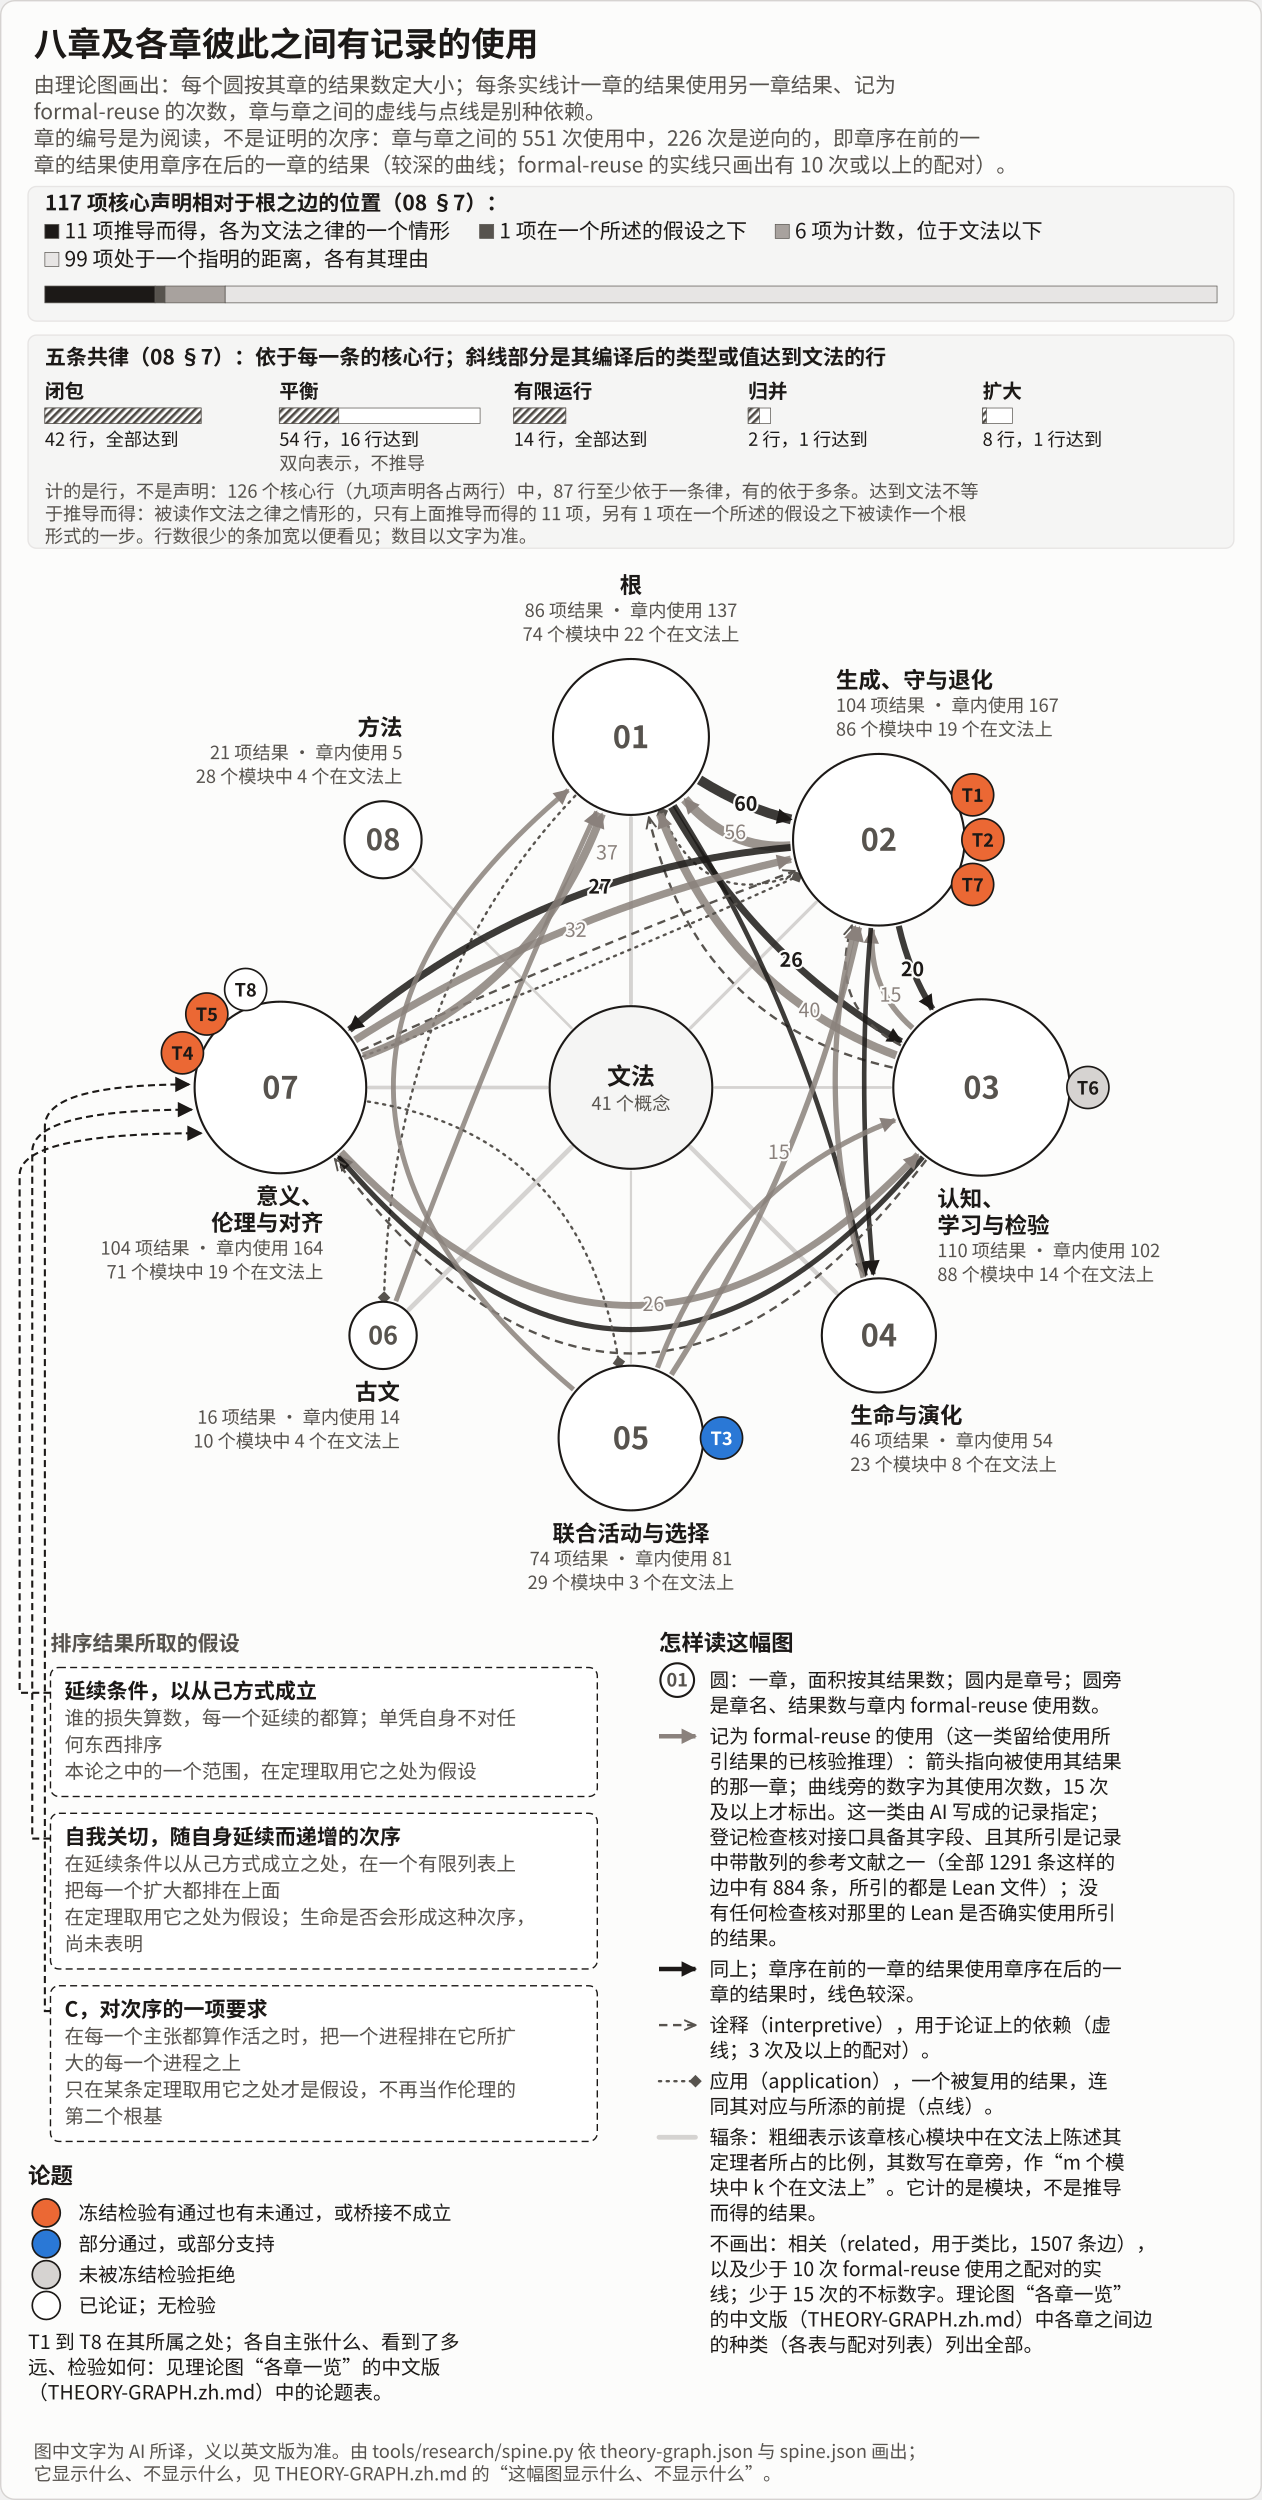
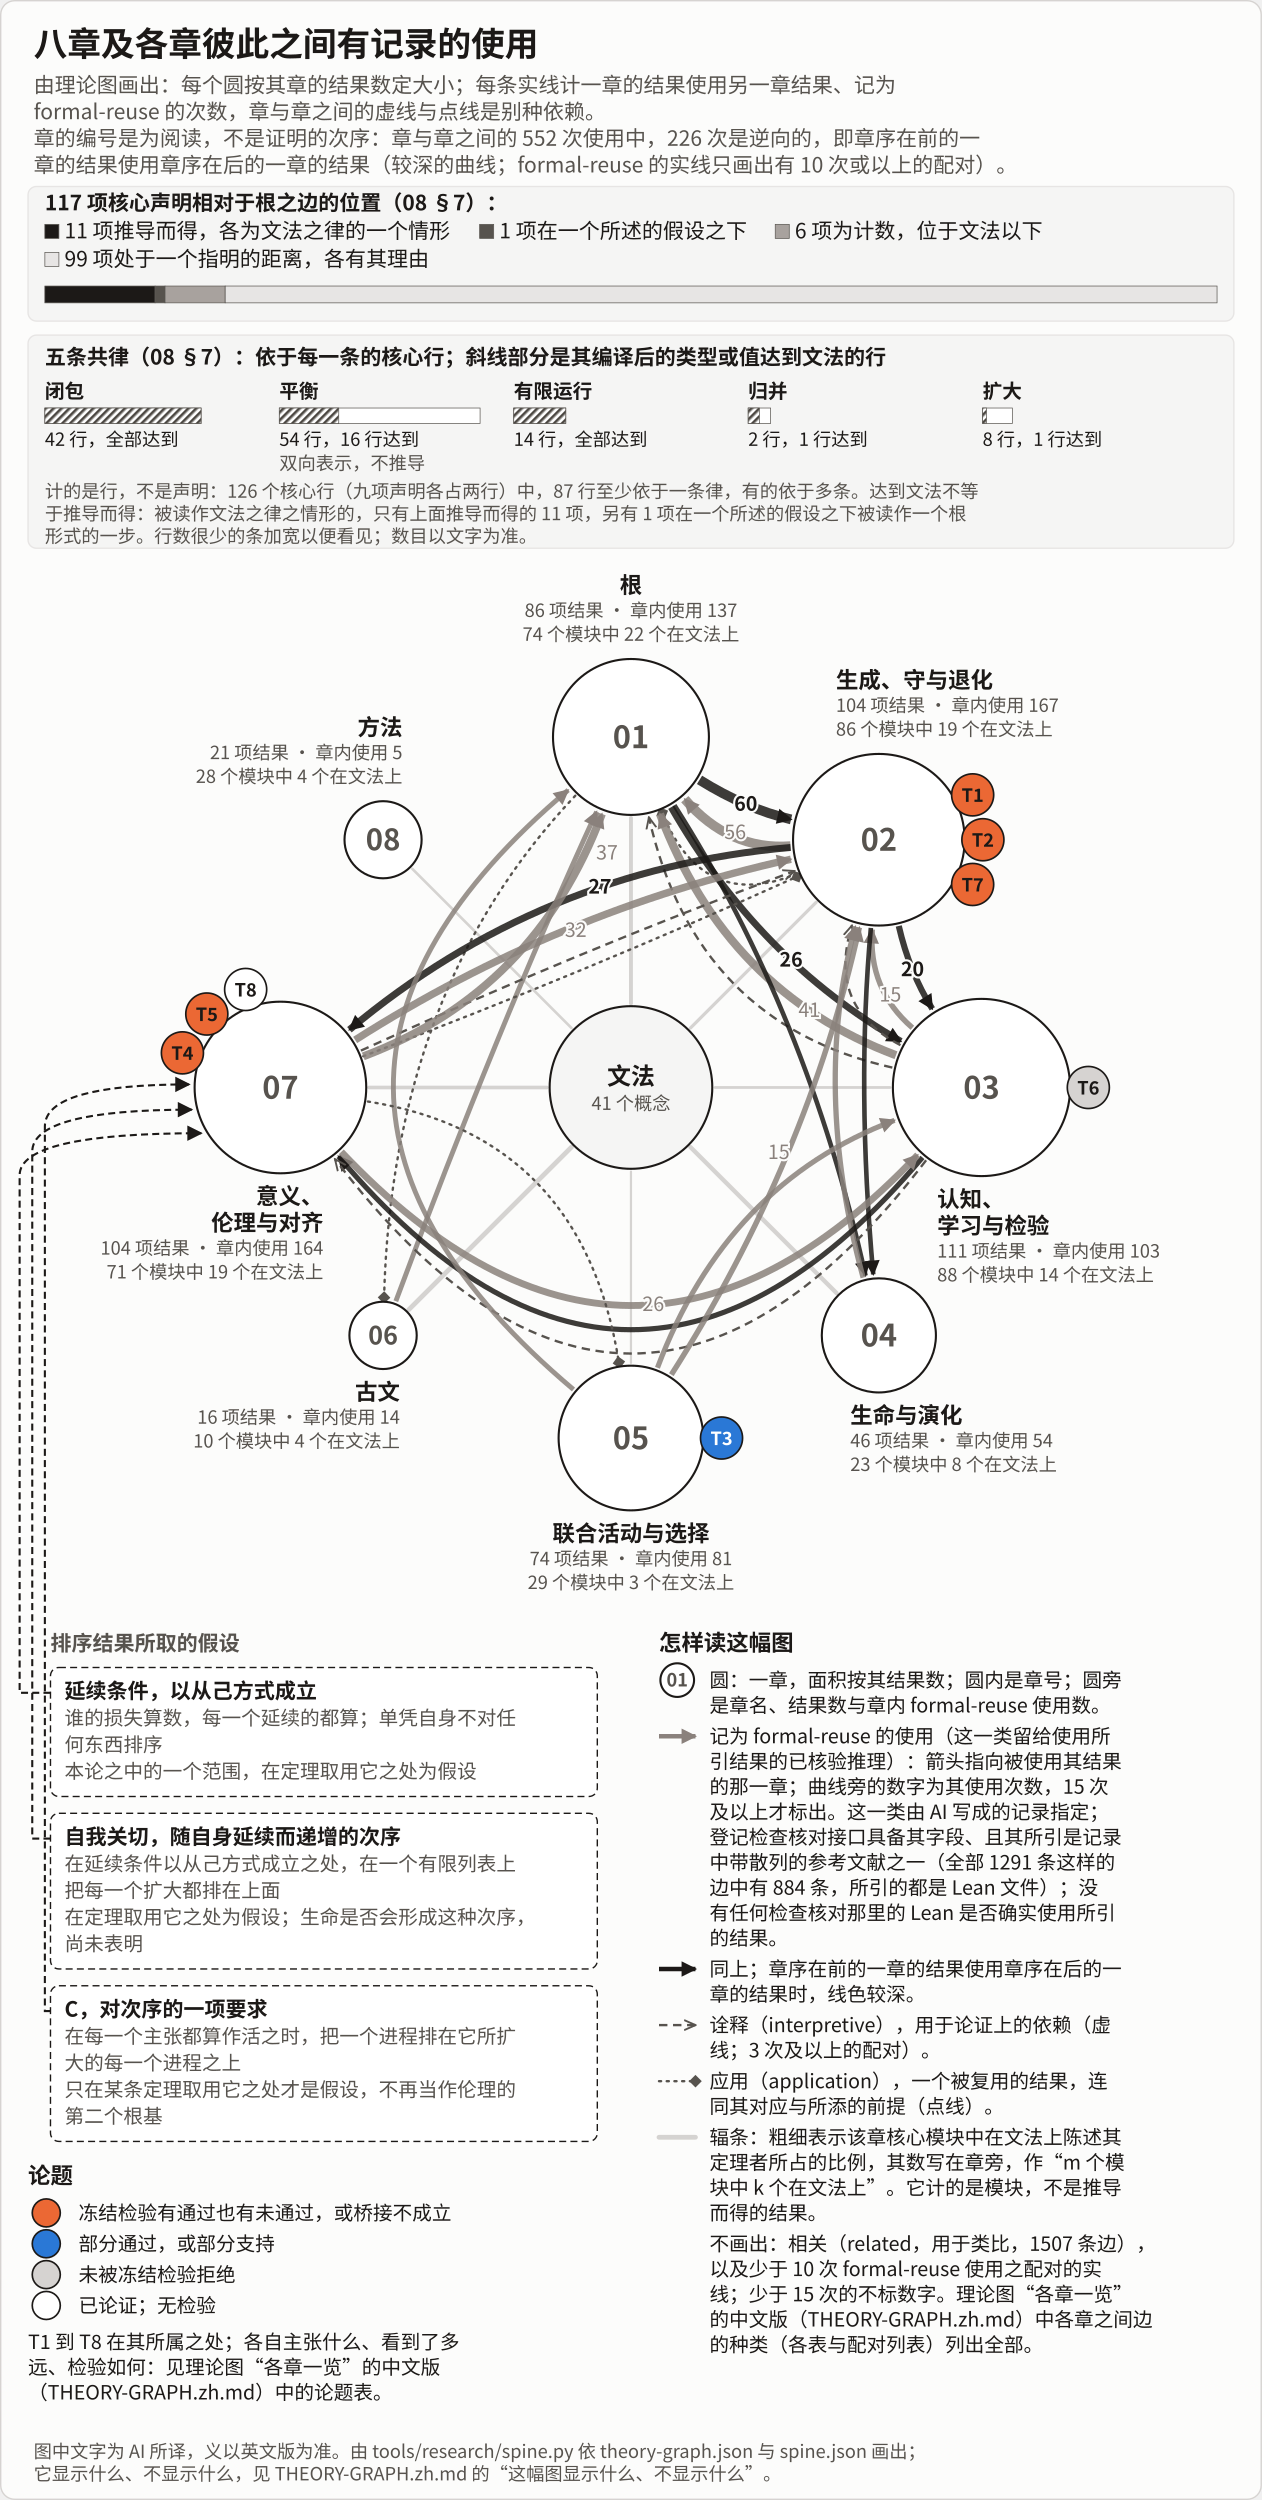
<svg xmlns="http://www.w3.org/2000/svg" viewBox="0 0 900 1783" width="900" height="1783" role="img" aria-labelledby="spine-title spine-desc" font-family="'PingFang SC', 'Hiragino Sans GB', 'Noto Sans CJK SC', 'Microsoft YaHei', sans-serif">
  <defs>
    <marker id="fwd" viewBox="0 0 10 10" refX="9" refY="5" markerWidth="11" markerHeight="11" markerUnits="userSpaceOnUse" orient="auto">
      <path d="M0,0 L10,5 L0,10 z" fill="#8a817c" />
    </marker>
    <marker id="back" viewBox="0 0 10 10" refX="9" refY="5" markerWidth="11" markerHeight="11" markerUnits="userSpaceOnUse" orient="auto">
      <path d="M0,0 L10,5 L0,10 z" fill="#1c1917" />
    </marker>
    <marker id="thin" viewBox="0 0 10 10" refX="9" refY="5" markerWidth="9" markerHeight="9" markerUnits="userSpaceOnUse" orient="auto">
      <path d="M0,1 L9,5 L0,9" fill="none" stroke="#57534e" stroke-width="1.5" />
    </marker>
    <marker id="diamond" viewBox="0 0 10 10" refX="5" refY="5" markerWidth="9" markerHeight="9" markerUnits="userSpaceOnUse" orient="auto">
      <path d="M5,0 L10,5 L5,10 L0,5 z" fill="#57534e" />
    </marker>
    <pattern id="reach" width="4" height="4" patternUnits="userSpaceOnUse" patternTransform="rotate(45)">
      <rect width="4" height="4" fill="#ffffff" />
      <rect width="2" height="4" fill="#57534e" />
    </pattern>
  </defs>
  <rect x="0.5" y="0.5" width="899" height="1782" rx="10" fill="#fcfcfb" stroke="#d6d3d1" />
  <text x="24" y="40" font-size="24" font-weight="bold" text-anchor="start" fill="#1c1917">八章及各章彼此之间有记录的使用</text>
  <text x="24" y="66" font-size="15" text-anchor="start" fill="#57534e">由理论图画出：每个圆按其章的结果数定大小；每条实线计一章的结果使用另一章结果、记为</text>
  <text x="24" y="85" font-size="15" text-anchor="start" fill="#57534e">formal-reuse 的次数，章与章之间的虚线与点线是别种依赖。</text>
-   <text x="24" y="104" font-size="15" text-anchor="start" fill="#57534e">章的编号是为阅读，不是证明的次序：章与章之间的 551 次使用中，226 次是逆向的，即章序在前的一</text>
+   <text x="24" y="104" font-size="15" text-anchor="start" fill="#57534e">章的编号是为阅读，不是证明的次序：章与章之间的 552 次使用中，226 次是逆向的，即章序在前的一</text>
  <text x="24" y="123" font-size="15" text-anchor="start" fill="#57534e">章的结果使用章序在后的一章的结果（较深的曲线；formal-reuse 的实线只画出有 10 次或以上的配对）。</text>
  <rect x="20" y="133" width="860" height="96" rx="6" fill="#f5f5f4" stroke="#e7e5e4" />
  <text x="32" y="150" font-size="15" font-weight="bold" text-anchor="start" fill="#1c1917">117 项核心声明相对于根之边的位置（08 §7）：</text>
  <rect x="32" y="160" width="10" height="10" fill="#1c1917" stroke="#57534e" stroke-width="0.5" />
  <text x="46" y="170" font-size="15" text-anchor="start" fill="#1c1917">11 项推导而得，各为文法之律的一个情形</text>
  <rect x="342.1" y="160" width="10" height="10" fill="#57534e" stroke="#57534e" stroke-width="0.5" />
  <text x="356.1" y="170" font-size="15" text-anchor="start" fill="#1c1917">1 项在一个所述的假设之下</text>
  <rect x="552.9" y="160" width="10" height="10" fill="#a8a29e" stroke="#57534e" stroke-width="0.5" />
  <text x="566.9" y="170" font-size="15" text-anchor="start" fill="#1c1917">6 项为计数，位于文法以下</text>
  <rect x="32" y="180" width="10" height="10" fill="#e7e5e4" stroke="#57534e" stroke-width="0.5" />
  <text x="46" y="190" font-size="15" text-anchor="start" fill="#1c1917">99 项处于一个指明的距离，各有其理由</text>
  <rect x="32" y="204" width="78.6" height="12" fill="#1c1917" stroke="#57534e" stroke-width="0.5" />
  <rect x="110.6" y="204" width="7.1" height="12" fill="#57534e" stroke="#57534e" stroke-width="0.5" />
  <rect x="117.7" y="204" width="42.9" height="12" fill="#a8a29e" stroke="#57534e" stroke-width="0.5" />
  <rect x="160.6" y="204" width="707.4" height="12" fill="#e7e5e4" stroke="#57534e" stroke-width="0.5" />
  <rect x="20" y="239" width="860" height="152" rx="6" fill="#f5f5f4" stroke="#e7e5e4" />
  <text x="32" y="260" font-size="15" font-weight="bold" text-anchor="start" fill="#1c1917">五条共律（08 §7）：依于每一条的核心行；斜线部分是其编译后的类型或值达到文法的行</text>
  <text x="32" y="284" font-size="14" font-weight="bold" text-anchor="start" fill="#1c1917">闭包</text>
  <rect x="32" y="291" width="111.4" height="11" fill="#ffffff" stroke="#57534e" stroke-width="0.5" />
  <rect x="32" y="291" width="111.4" height="11" fill="url(#reach)" stroke="#57534e" stroke-width="0.5" />
  <text x="32" y="318" font-size="13" text-anchor="start" fill="#1c1917">42 行，全部达到</text>
  <text x="199.2" y="284" font-size="14" font-weight="bold" text-anchor="start" fill="#1c1917">平衡</text>
  <rect x="199.2" y="291" width="143.2" height="11" fill="#ffffff" stroke="#57534e" stroke-width="0.5" />
  <rect x="199.2" y="291" width="42.4" height="11" fill="url(#reach)" stroke="#57534e" stroke-width="0.5" />
  <text x="199.2" y="318" font-size="13" text-anchor="start" fill="#1c1917">54 行，16 行达到</text>
  <text x="199.2" y="335" font-size="13" text-anchor="start" fill="#57534e">双向表示，不推导</text>
  <text x="366.4" y="284" font-size="14" font-weight="bold" text-anchor="start" fill="#1c1917">有限运行</text>
  <rect x="366.4" y="291" width="37.1" height="11" fill="#ffffff" stroke="#57534e" stroke-width="0.5" />
  <rect x="366.4" y="291" width="37.1" height="11" fill="url(#reach)" stroke="#57534e" stroke-width="0.5" />
  <text x="366.4" y="318" font-size="13" text-anchor="start" fill="#1c1917">14 行，全部达到</text>
  <text x="533.6" y="284" font-size="14" font-weight="bold" text-anchor="start" fill="#1c1917">归并</text>
  <rect x="533.6" y="291" width="16" height="11" fill="#ffffff" stroke="#57534e" stroke-width="0.5" />
  <rect x="533.6" y="291" width="8" height="11" fill="url(#reach)" stroke="#57534e" stroke-width="0.5" />
  <text x="533.6" y="318" font-size="13" text-anchor="start" fill="#1c1917">2 行，1 行达到</text>
  <text x="700.8" y="284" font-size="14" font-weight="bold" text-anchor="start" fill="#1c1917">扩大</text>
  <rect x="700.8" y="291" width="21.2" height="11" fill="#ffffff" stroke="#57534e" stroke-width="0.5" />
  <rect x="700.8" y="291" width="2.7" height="11" fill="url(#reach)" stroke="#57534e" stroke-width="0.5" />
  <text x="700.8" y="318" font-size="13" text-anchor="start" fill="#1c1917">8 行，1 行达到</text>
  <text x="32" y="355" font-size="13" text-anchor="start" fill="#57534e">计的是行，不是声明：126 个核心行（九项声明各占两行）中，87 行至少依于一条律，有的依于多条。达到文法不等</text>
  <text x="32" y="371" font-size="13" text-anchor="start" fill="#57534e">于推导而得：被读作文法之律之情形的，只有上面推导而得的 11 项，另有 1 项在一个所述的假设之下被读作一个根</text>
  <text x="32" y="387" font-size="13" text-anchor="start" fill="#57534e">形式的一步。行数很少的条加宽以便看见；数目以文字为准。</text>
  <line x1="450" y1="583.3" x2="450" y2="715.6" stroke="#a8a29e" stroke-opacity="0.45" stroke-width="2.8" stroke-linecap="round" />
  <line x1="582.1" y1="643.5" x2="492.4" y2="733.2" stroke="#a8a29e" stroke-opacity="0.45" stroke-width="2.3" stroke-linecap="round" />
-   <line x1="635.1" y1="775.6" x2="510" y2="775.6" stroke="#a8a29e" stroke-opacity="0.45" stroke-width="2" stroke-linecap="round" />
+   <line x1="634.8" y1="775.6" x2="510" y2="775.6" stroke="#a8a29e" stroke-opacity="0.45" stroke-width="2" stroke-linecap="round" />
  <line x1="596.6" y1="922.2" x2="492.4" y2="818.1" stroke="#a8a29e" stroke-opacity="0.45" stroke-width="3.1" stroke-linecap="round" />
  <line x1="450" y1="972" x2="450" y2="835.6" stroke="#a8a29e" stroke-opacity="0.45" stroke-width="1.6" stroke-linecap="round" />
  <line x1="291.6" y1="934" x2="407.6" y2="818.1" stroke="#a8a29e" stroke-opacity="0.45" stroke-width="3.4" stroke-linecap="round" />
  <line x1="263.2" y1="775.6" x2="390" y2="775.6" stroke="#a8a29e" stroke-opacity="0.45" stroke-width="2.6" stroke-linecap="round" />
  <line x1="294.1" y1="619.7" x2="407.6" y2="733.2" stroke="#a8a29e" stroke-opacity="0.45" stroke-width="1.9" stroke-linecap="round" />
  <circle cx="450" cy="775.6" r="58" fill="#f5f5f4" stroke="#1c1917" stroke-width="1.5" />
  <text x="450" y="773.6" font-size="17" font-weight="bold" text-anchor="middle" fill="#1c1917">文法</text>
  <text x="450" y="791.6" font-size="13" text-anchor="middle" fill="#57534e">41 个概念</text>
  <path d="M498.9,556.2 Q532.3,577 564.2,584.4" fill="none" stroke="#1c1917" stroke-opacity="0.85" stroke-width="7" marker-end="url(#back)" />
  <path d="M563.8,603.4 Q520,606.6 488.4,570" fill="none" stroke="#8a817c" stroke-opacity="0.85" stroke-width="6.8" marker-end="url(#fwd)" />
  <path d="M568.4,623.1 Q501.7,650.9 472.3,579.9" fill="none" stroke="#57534e" stroke-width="1.7" stroke-dasharray="1.5 4" stroke-linecap="round" marker-end="url(#diamond)" />
-   <path d="M478.7,575.7 Q541.1,684.6 642.8,742.9" fill="none" stroke="#1c1917" stroke-opacity="0.85" stroke-width="4.9" marker-end="url(#back)" />
-   <path d="M639.2,752.7 Q518.4,707.2 470.7,580.5" fill="none" stroke="#8a817c" stroke-opacity="0.85" stroke-width="5.9" marker-end="url(#fwd)" />
-   <path d="M636.6,761.4 Q495.8,729.8 462.8,582.9" fill="none" stroke="#57534e" stroke-width="1.7" stroke-dasharray="6 4" marker-end="url(#thin)" />
+   <path d="M478.7,575.7 Q541.1,684.6 642.5,742.7" fill="none" stroke="#1c1917" stroke-opacity="0.85" stroke-width="4.9" marker-end="url(#back)" />
+   <path d="M639,752.6 Q518.4,707.2 470.7,580.5" fill="none" stroke="#8a817c" stroke-opacity="0.85" stroke-width="5.9" marker-end="url(#fwd)" />
+   <path d="M636.4,761.4 Q495.8,729.8 462.8,582.9" fill="none" stroke="#57534e" stroke-width="1.7" stroke-dasharray="6 4" marker-end="url(#thin)" />
  <path d="M481,574.3 Q576,723.5 617.3,909.8" fill="none" stroke="#1c1917" stroke-opacity="0.85" stroke-width="3.3" marker-end="url(#back)" />
  <path d="M410.3,567.5 Q279.7,705.1 273.9,925.4" fill="none" stroke="#57534e" stroke-width="1.7" stroke-dasharray="1.5 4" stroke-linecap="round" marker-end="url(#diamond)" />
  <path d="M282.3,928 Q353.6,735.7 425.5,578.9" fill="none" stroke="#8a817c" stroke-opacity="0.85" stroke-width="3.5" marker-end="url(#fwd)" />
-   <path d="M641,660.4 Q648.6,693.4 665.1,719.7" fill="none" stroke="#1c1917" stroke-opacity="0.85" stroke-width="4.4" marker-end="url(#back)" />
-   <path d="M650.9,733.2 Q619,705.6 622.1,662.9" fill="none" stroke="#8a817c" stroke-opacity="0.85" stroke-width="3.9" marker-end="url(#fwd)" />
-   <path d="M642.5,745.6 Q589.5,717.9 607.6,660.1" fill="none" stroke="#57534e" stroke-width="1.7" stroke-dasharray="6 4" marker-end="url(#thin)" />
+   <path d="M641,660.4 Q648.6,693.4 664.9,719.5" fill="none" stroke="#1c1917" stroke-opacity="0.85" stroke-width="4.4" marker-end="url(#back)" />
+   <path d="M650.7,733 Q619,705.6 622.1,662.9" fill="none" stroke="#8a817c" stroke-opacity="0.85" stroke-width="3.9" marker-end="url(#fwd)" />
+   <path d="M642.2,745.4 Q589.5,717.9 607.6,660.1" fill="none" stroke="#57534e" stroke-width="1.7" stroke-dasharray="6 4" marker-end="url(#thin)" />
  <path d="M621.1,661.8 Q610.8,775.6 622.8,908.9" fill="none" stroke="#1c1917" stroke-opacity="0.85" stroke-width="3.3" marker-end="url(#back)" />
  <path d="M615.6,911.2 Q578.8,775.6 610,660.8" fill="none" stroke="#8a817c" stroke-opacity="0.85" stroke-width="3.8" marker-end="url(#fwd)" />
  <path d="M563.8,604.4 Q385.6,620.1 249.2,734.4" fill="none" stroke="#1c1917" stroke-opacity="0.85" stroke-width="5" marker-end="url(#back)" />
  <path d="M253.3,741.7 Q397.8,649.7 564.1,612.8" fill="none" stroke="#8a817c" stroke-opacity="0.85" stroke-width="5.3" marker-end="url(#fwd)" />
  <path d="M257.4,749.3 Q410.1,679.3 566.6,621.2" fill="none" stroke="#57534e" stroke-width="1.7" stroke-dasharray="6 4" marker-end="url(#thin)" />
  <path d="M259.1,753.3 Q416.2,694 568.3,625.3" fill="none" stroke="#57534e" stroke-width="1.7" stroke-dasharray="1.5 4" stroke-linecap="round" marker-end="url(#diamond)" />
-   <path d="M658.1,825.2 Q450,1071.6 241.4,824.7" fill="none" stroke="#1c1917" stroke-opacity="0.85" stroke-width="3.7" marker-end="url(#back)" />
-   <path d="M660.6,827.3 Q450,1103.6 238.9,826.7" fill="none" stroke="#57534e" stroke-width="1.7" stroke-dasharray="6 4" marker-end="url(#thin)" />
-   <path d="M243.4,821.5 Q450,1039.6 654.7,823.5" fill="none" stroke="#8a817c" stroke-opacity="0.85" stroke-width="4.9" marker-end="url(#fwd)" />
+   <path d="M657.9,825.5 Q450,1071.6 241.4,824.7" fill="none" stroke="#1c1917" stroke-opacity="0.85" stroke-width="3.7" marker-end="url(#back)" />
+   <path d="M660.5,827.5 Q450,1103.6 238.9,826.7" fill="none" stroke="#57534e" stroke-width="1.7" stroke-dasharray="6 4" marker-end="url(#thin)" />
+   <path d="M243.4,821.5 Q450,1039.6 654.5,823.7" fill="none" stroke="#8a817c" stroke-opacity="0.85" stroke-width="4.9" marker-end="url(#fwd)" />
  <path d="M409,991 Q154,775.6 405.2,563.5" fill="none" stroke="#8a817c" stroke-opacity="0.85" stroke-width="3.5" marker-end="url(#fwd)" />
  <path d="M478.8,980.4 Q576,827.8 612.9,661.5" fill="none" stroke="#8a817c" stroke-opacity="0.85" stroke-width="3.9" marker-end="url(#fwd)" />
-   <path d="M468.9,975.5 Q518.4,844.1 638.3,798.9" fill="none" stroke="#8a817c" stroke-opacity="0.85" stroke-width="3.7" marker-end="url(#fwd)" />
+   <path d="M468.9,975.5 Q518.4,844.1 638,799" fill="none" stroke="#8a817c" stroke-opacity="0.85" stroke-width="3.7" marker-end="url(#fwd)" />
  <path d="M259.1,753.4 Q381.6,707.2 429.3,580.5" fill="none" stroke="#8a817c" stroke-opacity="0.85" stroke-width="5.7" marker-end="url(#fwd)" />
  <path d="M262.4,785.6 Q415.5,810.1 441.4,971.7" fill="none" stroke="#57534e" stroke-width="1.7" stroke-dasharray="1.5 4" stroke-linecap="round" marker-end="url(#diamond)" />
  <circle cx="450" cy="525.6" r="55.6" fill="#ffffff" stroke="#1c1917" stroke-width="1.5" />
  <text x="450" y="533.6" font-size="22" font-weight="bold" text-anchor="middle" fill="#57534e">01</text>
  <text x="450" y="423" font-size="16" font-weight="bold" text-anchor="middle" fill="#1c1917" stroke="#fcfcfb" stroke-width="3" paint-order="stroke">根</text>
  <text x="450" y="440" font-size="13" text-anchor="middle" fill="#57534e" stroke="#fcfcfb" stroke-width="3" paint-order="stroke">86 项结果 · 章内使用 137</text>
  <text x="450" y="457" font-size="13" text-anchor="middle" fill="#57534e" stroke="#fcfcfb" stroke-width="3" paint-order="stroke">74 个模块中 22 个在文法上</text>
  <circle cx="626.8" cy="598.9" r="61.2" fill="#ffffff" stroke="#1c1917" stroke-width="1.5" />
  <text x="626.8" y="606.8" font-size="22" font-weight="bold" text-anchor="middle" fill="#57534e">02</text>
  <text x="596.2" y="490.7" font-size="16" font-weight="bold" text-anchor="start" fill="#1c1917" stroke="#fcfcfb" stroke-width="3" paint-order="stroke">生成、守与退化</text>
  <text x="596.2" y="507.7" font-size="13" text-anchor="start" fill="#57534e" stroke="#fcfcfb" stroke-width="3" paint-order="stroke">104 项结果 · 章内使用 167</text>
  <text x="596.2" y="524.7" font-size="13" text-anchor="start" fill="#57534e" stroke="#fcfcfb" stroke-width="3" paint-order="stroke">86 个模块中 19 个在文法上</text>
-   <circle cx="700" cy="775.6" r="62.9" fill="#ffffff" stroke="#1c1917" stroke-width="1.5" />
+   <circle cx="700" cy="775.6" r="63.2" fill="#ffffff" stroke="#1c1917" stroke-width="1.5" />
  <text x="700" y="783.6" font-size="22" font-weight="bold" text-anchor="middle" fill="#57534e">03</text>
-   <text x="668.5" y="860.6" font-size="16" font-weight="bold" text-anchor="start" fill="#1c1917" stroke="#fcfcfb" stroke-width="3" paint-order="stroke">认知、</text>
-   <text x="668.5" y="879.6" font-size="16" font-weight="bold" text-anchor="start" fill="#1c1917" stroke="#fcfcfb" stroke-width="3" paint-order="stroke">学习与检验</text>
-   <text x="668.5" y="896.6" font-size="13" text-anchor="start" fill="#57534e" stroke="#fcfcfb" stroke-width="3" paint-order="stroke">110 项结果 · 章内使用 102</text>
-   <text x="668.5" y="913.6" font-size="13" text-anchor="start" fill="#57534e" stroke="#fcfcfb" stroke-width="3" paint-order="stroke">88 个模块中 14 个在文法上</text>
+   <text x="668.4" y="860.9" font-size="16" font-weight="bold" text-anchor="start" fill="#1c1917" stroke="#fcfcfb" stroke-width="3" paint-order="stroke">认知、</text>
+   <text x="668.4" y="879.9" font-size="16" font-weight="bold" text-anchor="start" fill="#1c1917" stroke="#fcfcfb" stroke-width="3" paint-order="stroke">学习与检验</text>
+   <text x="668.4" y="896.9" font-size="13" text-anchor="start" fill="#57534e" stroke="#fcfcfb" stroke-width="3" paint-order="stroke">111 项结果 · 章内使用 103</text>
+   <text x="668.4" y="913.9" font-size="13" text-anchor="start" fill="#57534e" stroke="#fcfcfb" stroke-width="3" paint-order="stroke">88 个模块中 14 个在文法上</text>
  <circle cx="626.8" cy="952.4" r="40.7" fill="#ffffff" stroke="#1c1917" stroke-width="1.5" />
  <text x="626.8" y="960.3" font-size="22" font-weight="bold" text-anchor="middle" fill="#57534e">04</text>
  <text x="606.4" y="1015.1" font-size="16" font-weight="bold" text-anchor="start" fill="#1c1917" stroke="#fcfcfb" stroke-width="3" paint-order="stroke">生命与演化</text>
  <text x="606.4" y="1032.1" font-size="13" text-anchor="start" fill="#57534e" stroke="#fcfcfb" stroke-width="3" paint-order="stroke">46 项结果 · 章内使用 54</text>
  <text x="606.4" y="1049.1" font-size="13" text-anchor="start" fill="#57534e" stroke="#fcfcfb" stroke-width="3" paint-order="stroke">23 个模块中 8 个在文法上</text>
  <circle cx="450" cy="1025.6" r="51.6" fill="#ffffff" stroke="#1c1917" stroke-width="1.5" />
  <text x="450" y="1033.6" font-size="22" font-weight="bold" text-anchor="middle" fill="#57534e">05</text>
  <text x="450" y="1099.3" font-size="16" font-weight="bold" text-anchor="middle" fill="#1c1917" stroke="#fcfcfb" stroke-width="3" paint-order="stroke">联合活动与选择</text>
  <text x="450" y="1116.3" font-size="13" text-anchor="middle" fill="#57534e" stroke="#fcfcfb" stroke-width="3" paint-order="stroke">74 项结果 · 章内使用 81</text>
  <text x="450" y="1133.3" font-size="13" text-anchor="middle" fill="#57534e" stroke="#fcfcfb" stroke-width="3" paint-order="stroke">29 个模块中 3 个在文法上</text>
  <circle cx="273.2" cy="952.4" r="24" fill="#ffffff" stroke="#1c1917" stroke-width="1.5" />
  <text x="273.2" y="958.9" font-size="18" font-weight="bold" text-anchor="middle" fill="#57534e">06</text>
  <text x="285.2" y="998.4" font-size="16" font-weight="bold" text-anchor="end" fill="#1c1917" stroke="#fcfcfb" stroke-width="3" paint-order="stroke">古文</text>
  <text x="285.2" y="1015.4" font-size="13" text-anchor="end" fill="#57534e" stroke="#fcfcfb" stroke-width="3" paint-order="stroke">16 项结果 · 章内使用 14</text>
  <text x="285.2" y="1032.4" font-size="13" text-anchor="end" fill="#57534e" stroke="#fcfcfb" stroke-width="3" paint-order="stroke">10 个模块中 4 个在文法上</text>
  <circle cx="200" cy="775.6" r="61.2" fill="#ffffff" stroke="#1c1917" stroke-width="1.5" />
  <text x="200" y="783.6" font-size="22" font-weight="bold" text-anchor="middle" fill="#57534e">07</text>
  <text x="230.6" y="858.8" font-size="16" font-weight="bold" text-anchor="end" fill="#1c1917" stroke="#fcfcfb" stroke-width="3" paint-order="stroke">意义、</text>
  <text x="230.6" y="877.8" font-size="16" font-weight="bold" text-anchor="end" fill="#1c1917" stroke="#fcfcfb" stroke-width="3" paint-order="stroke">伦理与对齐</text>
  <text x="230.6" y="894.8" font-size="13" text-anchor="end" fill="#57534e" stroke="#fcfcfb" stroke-width="3" paint-order="stroke">104 项结果 · 章内使用 164</text>
  <text x="230.6" y="911.8" font-size="13" text-anchor="end" fill="#57534e" stroke="#fcfcfb" stroke-width="3" paint-order="stroke">71 个模块中 19 个在文法上</text>
  <circle cx="273.2" cy="598.9" r="27.5" fill="#ffffff" stroke="#1c1917" stroke-width="1.5" />
  <text x="273.2" y="606.4" font-size="21" font-weight="bold" text-anchor="middle" fill="#57534e">08</text>
  <text x="287" y="524.4" font-size="16" font-weight="bold" text-anchor="end" fill="#1c1917" stroke="#fcfcfb" stroke-width="3" paint-order="stroke">方法</text>
  <text x="287" y="541.4" font-size="13" text-anchor="end" fill="#57534e" stroke="#fcfcfb" stroke-width="3" paint-order="stroke">21 项结果 · 章内使用 5</text>
  <text x="287" y="558.4" font-size="13" text-anchor="end" fill="#57534e" stroke="#fcfcfb" stroke-width="3" paint-order="stroke">28 个模块中 4 个在文法上</text>
  <circle cx="693.7" cy="566.9" r="15" fill="#eb6834" stroke="#1c1917" stroke-width="1.2" />
  <text x="693.7" y="571.9" font-size="13" font-weight="bold" text-anchor="middle" fill="#1c1917">T1</text>
  <circle cx="701" cy="598.9" r="15" fill="#eb6834" stroke="#1c1917" stroke-width="1.2" />
  <text x="701" y="603.9" font-size="13" font-weight="bold" text-anchor="middle" fill="#1c1917">T2</text>
  <circle cx="693.7" cy="630.8" r="15" fill="#eb6834" stroke="#1c1917" stroke-width="1.2" />
  <text x="693.7" y="635.8" font-size="13" font-weight="bold" text-anchor="middle" fill="#1c1917">T7</text>
  <circle cx="514.6" cy="1025.6" r="15" fill="#2a78d6" stroke="#1c1917" stroke-width="1.2" />
  <text x="514.6" y="1030.6" font-size="13" font-weight="bold" text-anchor="middle" fill="#ffffff">T3</text>
  <circle cx="130.1" cy="750.9" r="15" fill="#eb6834" stroke="#1c1917" stroke-width="1.2" />
  <text x="130.1" y="755.9" font-size="13" font-weight="bold" text-anchor="middle" fill="#1c1917">T4</text>
  <circle cx="147.5" cy="723.2" r="15" fill="#eb6834" stroke="#1c1917" stroke-width="1.2" />
  <text x="147.5" y="728.2" font-size="13" font-weight="bold" text-anchor="middle" fill="#1c1917">T5</text>
  <circle cx="175.2" cy="705.7" r="15" fill="#ffffff" stroke="#1c1917" stroke-width="1.2" />
  <text x="175.2" y="710.7" font-size="13" font-weight="bold" text-anchor="middle" fill="#1c1917">T8</text>
-   <circle cx="775.9" cy="775.6" r="15" fill="#d6d3d1" stroke="#1c1917" stroke-width="1.2" />
-   <text x="775.9" y="780.6" font-size="13" font-weight="bold" text-anchor="middle" fill="#1c1917">T6</text>
+   <circle cx="776.2" cy="775.6" r="15" fill="#d6d3d1" stroke="#1c1917" stroke-width="1.2" />
+   <text x="776.2" y="780.6" font-size="13" font-weight="bold" text-anchor="middle" fill="#1c1917">T6</text>
  <text x="531.9" y="578.2" font-size="14" font-weight="bold" text-anchor="middle" fill="#1c1917" stroke="#fcfcfb" stroke-width="3" paint-order="stroke">60</text>
  <text x="524.3" y="598.4" font-size="14" text-anchor="middle" fill="#8a817c" stroke="#fcfcfb" stroke-width="3" paint-order="stroke">56</text>
-   <text x="577.3" y="725.4" font-size="14" text-anchor="middle" fill="#8a817c" stroke="#fcfcfb" stroke-width="3" paint-order="stroke">40</text>
+   <text x="577.2" y="725.3" font-size="14" text-anchor="middle" fill="#8a817c" stroke="#fcfcfb" stroke-width="3" paint-order="stroke">41</text>
  <text x="432.9" y="613" font-size="14" text-anchor="middle" fill="#8a817c" stroke="#fcfcfb" stroke-width="3" paint-order="stroke">37</text>
  <text x="410.6" y="668.2" font-size="14" text-anchor="middle" fill="#8a817c" stroke="#fcfcfb" stroke-width="3" paint-order="stroke">32</text>
  <text x="427.9" y="637.3" font-size="14" font-weight="bold" text-anchor="middle" fill="#1c1917" stroke="#fcfcfb" stroke-width="3" paint-order="stroke">27</text>
-   <text x="564.3" y="689.5" font-size="14" font-weight="bold" text-anchor="middle" fill="#1c1917" stroke="#fcfcfb" stroke-width="3" paint-order="stroke">26</text>
-   <text x="466" y="935" font-size="14" text-anchor="middle" fill="#8a817c" stroke="#fcfcfb" stroke-width="3" paint-order="stroke">26</text>
+   <text x="564.2" y="689.4" font-size="14" font-weight="bold" text-anchor="middle" fill="#1c1917" stroke="#fcfcfb" stroke-width="3" paint-order="stroke">26</text>
+   <text x="465.9" y="935" font-size="14" text-anchor="middle" fill="#8a817c" stroke="#fcfcfb" stroke-width="3" paint-order="stroke">26</text>
  <text x="650.8" y="696.2" font-size="14" font-weight="bold" text-anchor="middle" fill="#1c1917" stroke="#fcfcfb" stroke-width="3" paint-order="stroke">20</text>
-   <text x="635.1" y="714.4" font-size="14" text-anchor="middle" fill="#8a817c" stroke="#fcfcfb" stroke-width="3" paint-order="stroke">15</text>
+   <text x="635" y="714.3" font-size="14" text-anchor="middle" fill="#8a817c" stroke="#fcfcfb" stroke-width="3" paint-order="stroke">15</text>
  <text x="555.4" y="826.6" font-size="14" text-anchor="middle" fill="#8a817c" stroke="#fcfcfb" stroke-width="3" paint-order="stroke">15</text>
  <text x="36" y="1177.3" font-size="15" font-weight="bold" text-anchor="start" fill="#57534e">排序结果所取的假设</text>
  <rect x="36" y="1189.256" width="390" height="92" rx="6" fill="#ffffff" stroke="#1c1917" stroke-dasharray="5 3" />
  <text x="46" y="1211.3" font-size="15" font-weight="bold" text-anchor="start" fill="#1c1917">延续条件，以从己方式成立</text>
  <text x="46" y="1230.3" font-size="14" text-anchor="start" fill="#57534e">谁的损失算数，每一个延续的都算；单凭自身不对任</text>
  <text x="46" y="1249.3" font-size="14" text-anchor="start" fill="#57534e">何东西排序</text>
  <text x="46" y="1268.3" font-size="14" text-anchor="start" fill="#57534e">本论之中的一个范围，在定理取用它之处为假设</text>
  <path d="M36,1207.3 L14,1207.3 L14,838.2 Q14,808.2 143.5,808.2" fill="none" stroke="#1c1917" stroke-width="1.5" stroke-dasharray="5 3" marker-end="url(#back)" />
  <rect x="36" y="1293.256" width="390" height="111" rx="6" fill="#ffffff" stroke="#1c1917" stroke-dasharray="5 3" />
  <text x="46" y="1315.3" font-size="15" font-weight="bold" text-anchor="start" fill="#1c1917">自我关切，随自身延续而递增的次序</text>
  <text x="46" y="1334.3" font-size="14" text-anchor="start" fill="#57534e">在延续条件以从己方式成立之处，在一个有限列表上</text>
  <text x="46" y="1353.3" font-size="14" text-anchor="start" fill="#57534e">把每一个扩大都排在上面</text>
  <text x="46" y="1372.3" font-size="14" text-anchor="start" fill="#57534e">在定理取用它之处为假设；生命是否会形成这种次序，</text>
  <text x="46" y="1391.3" font-size="14" text-anchor="start" fill="#57534e">尚未表明</text>
  <path d="M36,1311.3 L23,1311.3 L23,821.4 Q23,791.4 136.7,791.4" fill="none" stroke="#1c1917" stroke-width="1.5" stroke-dasharray="5 3" marker-end="url(#back)" />
  <rect x="36" y="1416.256" width="390" height="111" rx="6" fill="#ffffff" stroke="#1c1917" stroke-dasharray="5 3" />
  <text x="46" y="1438.3" font-size="15" font-weight="bold" text-anchor="start" fill="#1c1917">C，对次序的一项要求</text>
  <text x="46" y="1457.3" font-size="14" text-anchor="start" fill="#57534e">在每一个主张都算作活之时，把一个进程排在它所扩</text>
  <text x="46" y="1476.3" font-size="14" text-anchor="start" fill="#57534e">大的每一个进程之上</text>
  <text x="46" y="1495.3" font-size="14" text-anchor="start" fill="#57534e">只在某条定理取用它之处才是假设，不再当作伦理的</text>
  <text x="46" y="1514.3" font-size="14" text-anchor="start" fill="#57534e">第二个根基</text>
  <path d="M36,1434.3 L32,1434.3 L32,803.4 Q32,773.4 134.9,773.4" fill="none" stroke="#1c1917" stroke-width="1.5" stroke-dasharray="5 3" marker-end="url(#back)" />
  <text x="20" y="1557.3" font-size="16" font-weight="bold" text-anchor="start" fill="#1c1917">论题</text>
  <circle cx="33" cy="1578.256" r="10" fill="#eb6834" stroke="#1c1917" stroke-width="1.2" />
  <text x="56" y="1583.3" font-size="14" text-anchor="start" fill="#1c1917">冻结检验有通过也有未通过，或桥接不成立</text>
  <circle cx="33" cy="1600.256" r="10" fill="#2a78d6" stroke="#1c1917" stroke-width="1.2" />
  <text x="56" y="1605.3" font-size="14" text-anchor="start" fill="#1c1917">部分通过，或部分支持</text>
  <circle cx="33" cy="1622.256" r="10" fill="#d6d3d1" stroke="#1c1917" stroke-width="1.2" />
  <text x="56" y="1627.3" font-size="14" text-anchor="start" fill="#1c1917">未被冻结检验拒绝</text>
  <circle cx="33" cy="1644.256" r="10" fill="#ffffff" stroke="#1c1917" stroke-width="1.2" />
  <text x="56" y="1649.3" font-size="14" text-anchor="start" fill="#1c1917">已论证；无检验</text>
  <text x="20" y="1675.3" font-size="14" text-anchor="start" fill="#1c1917">T1 到 T8 在其所属之处；各自主张什么、看到了多</text>
  <text x="20" y="1693.3" font-size="14" text-anchor="start" fill="#1c1917">远、检验如何：见理论图“各章一览”的中文版</text>
  <text x="20" y="1711.3" font-size="14" text-anchor="start" fill="#1c1917">（THEORY-GRAPH.zh.md）中的论题表。</text>
  <text x="470" y="1177.3" font-size="16" font-weight="bold" text-anchor="start" fill="#1c1917">怎样读这幅图</text>
  <circle cx="483" cy="1198.256" r="12" fill="#ffffff" stroke="#1c1917" stroke-width="1.5" />
  <text x="483" y="1202.8" font-size="13" font-weight="bold" text-anchor="middle" fill="#57534e">01</text>
  <text x="506" y="1203.3" font-size="14" text-anchor="start" fill="#1c1917">圆：一章，面积按其结果数；圆内是章号；圆旁</text>
  <text x="506" y="1221.3" font-size="14" text-anchor="start" fill="#1c1917">是章名、结果数与章内 formal-reuse 使用数。</text>
  <line x1="470" y1="1238.3" x2="496" y2="1238.3" stroke="#8a817c" stroke-width="3.2" marker-end="url(#fwd)" />
  <text x="506" y="1243.3" font-size="14" text-anchor="start" fill="#1c1917">记为 formal-reuse 的使用（这一类留给使用所</text>
  <text x="506" y="1261.3" font-size="14" text-anchor="start" fill="#1c1917">引结果的已核验推理）：箭头指向被使用其结果</text>
  <text x="506" y="1279.3" font-size="14" text-anchor="start" fill="#1c1917">的那一章；曲线旁的数字为其使用次数，15 次</text>
  <text x="506" y="1297.3" font-size="14" text-anchor="start" fill="#1c1917">及以上才标出。这一类由 AI 写成的记录指定；</text>
  <text x="506" y="1315.3" font-size="14" text-anchor="start" fill="#1c1917">登记检查核对接口具备其字段、且其所引是记录</text>
  <text x="506" y="1333.3" font-size="14" text-anchor="start" fill="#1c1917">中带散列的参考文献之一（全部 1291 条这样的</text>
  <text x="506" y="1351.3" font-size="14" text-anchor="start" fill="#1c1917">边中有 884 条，所引的都是 Lean 文件）；没</text>
  <text x="506" y="1369.3" font-size="14" text-anchor="start" fill="#1c1917">有任何检查核对那里的 Lean 是否确实使用所引</text>
  <text x="506" y="1387.3" font-size="14" text-anchor="start" fill="#1c1917">的结果。</text>
  <line x1="470" y1="1404.3" x2="496" y2="1404.3" stroke="#1c1917" stroke-width="3.2" marker-end="url(#back)" />
  <text x="506" y="1409.3" font-size="14" text-anchor="start" fill="#1c1917">同上；章序在前的一章的结果使用章序在后的一</text>
  <text x="506" y="1427.3" font-size="14" text-anchor="start" fill="#1c1917">章的结果时，线色较深。</text>
  <line x1="470" y1="1444.3" x2="496" y2="1444.3" stroke="#57534e" stroke-width="1.7" stroke-dasharray="6 4" marker-end="url(#thin)" />
  <text x="506" y="1449.3" font-size="14" text-anchor="start" fill="#1c1917">诠释（interpretive），用于论证上的依赖（虚</text>
  <text x="506" y="1467.3" font-size="14" text-anchor="start" fill="#1c1917">线；3 次及以上的配对）。</text>
  <line x1="470" y1="1484.3" x2="496" y2="1484.3" stroke="#57534e" stroke-width="1.7" stroke-dasharray="1.5 4" stroke-linecap="round" marker-end="url(#diamond)" />
  <text x="506" y="1489.3" font-size="14" text-anchor="start" fill="#1c1917">应用（application），一个被复用的结果，连</text>
  <text x="506" y="1507.3" font-size="14" text-anchor="start" fill="#1c1917">同其对应与所添的前提（点线）。</text>
  <line x1="470" y1="1524.3" x2="496" y2="1524.3" stroke="#a8a29e" stroke-opacity="0.45" stroke-width="3.4" stroke-linecap="round" />
  <text x="506" y="1529.3" font-size="14" text-anchor="start" fill="#1c1917">辐条：粗细表示该章核心模块中在文法上陈述其</text>
  <text x="506" y="1547.3" font-size="14" text-anchor="start" fill="#1c1917">定理者所占的比例，其数写在章旁，作“m 个模</text>
  <text x="506" y="1565.3" font-size="14" text-anchor="start" fill="#1c1917">块中 k 个在文法上”。它计的是模块，不是推导</text>
  <text x="506" y="1583.3" font-size="14" text-anchor="start" fill="#1c1917">而得的结果。</text>
  <text x="506" y="1605.3" font-size="14" text-anchor="start" fill="#1c1917">不画出：相关（related，用于类比，1507 条边），</text>
  <text x="506" y="1623.3" font-size="14" text-anchor="start" fill="#1c1917">以及少于 10 次 formal-reuse 使用之配对的实</text>
  <text x="506" y="1641.3" font-size="14" text-anchor="start" fill="#1c1917">线；少于 15 次的不标数字。理论图“各章一览”</text>
  <text x="506" y="1659.3" font-size="14" text-anchor="start" fill="#1c1917">的中文版（THEORY-GRAPH.zh.md）中各章之间边</text>
  <text x="506" y="1677.3" font-size="14" text-anchor="start" fill="#1c1917">的种类（各表与配对列表）列出全部。</text>
  <text x="24" y="1753" font-size="13" text-anchor="start" fill="#57534e">图中文字为 AI 所译，义以英文版为准。由 tools/research/spine.py 依 theory-graph.json 与 spine.json 画出；</text>
  <text x="24" y="1769" font-size="13" text-anchor="start" fill="#57534e">它显示什么、不显示什么，见 THEORY-GRAPH.zh.md 的“这幅图显示什么、不显示什么”。</text>
</svg>
